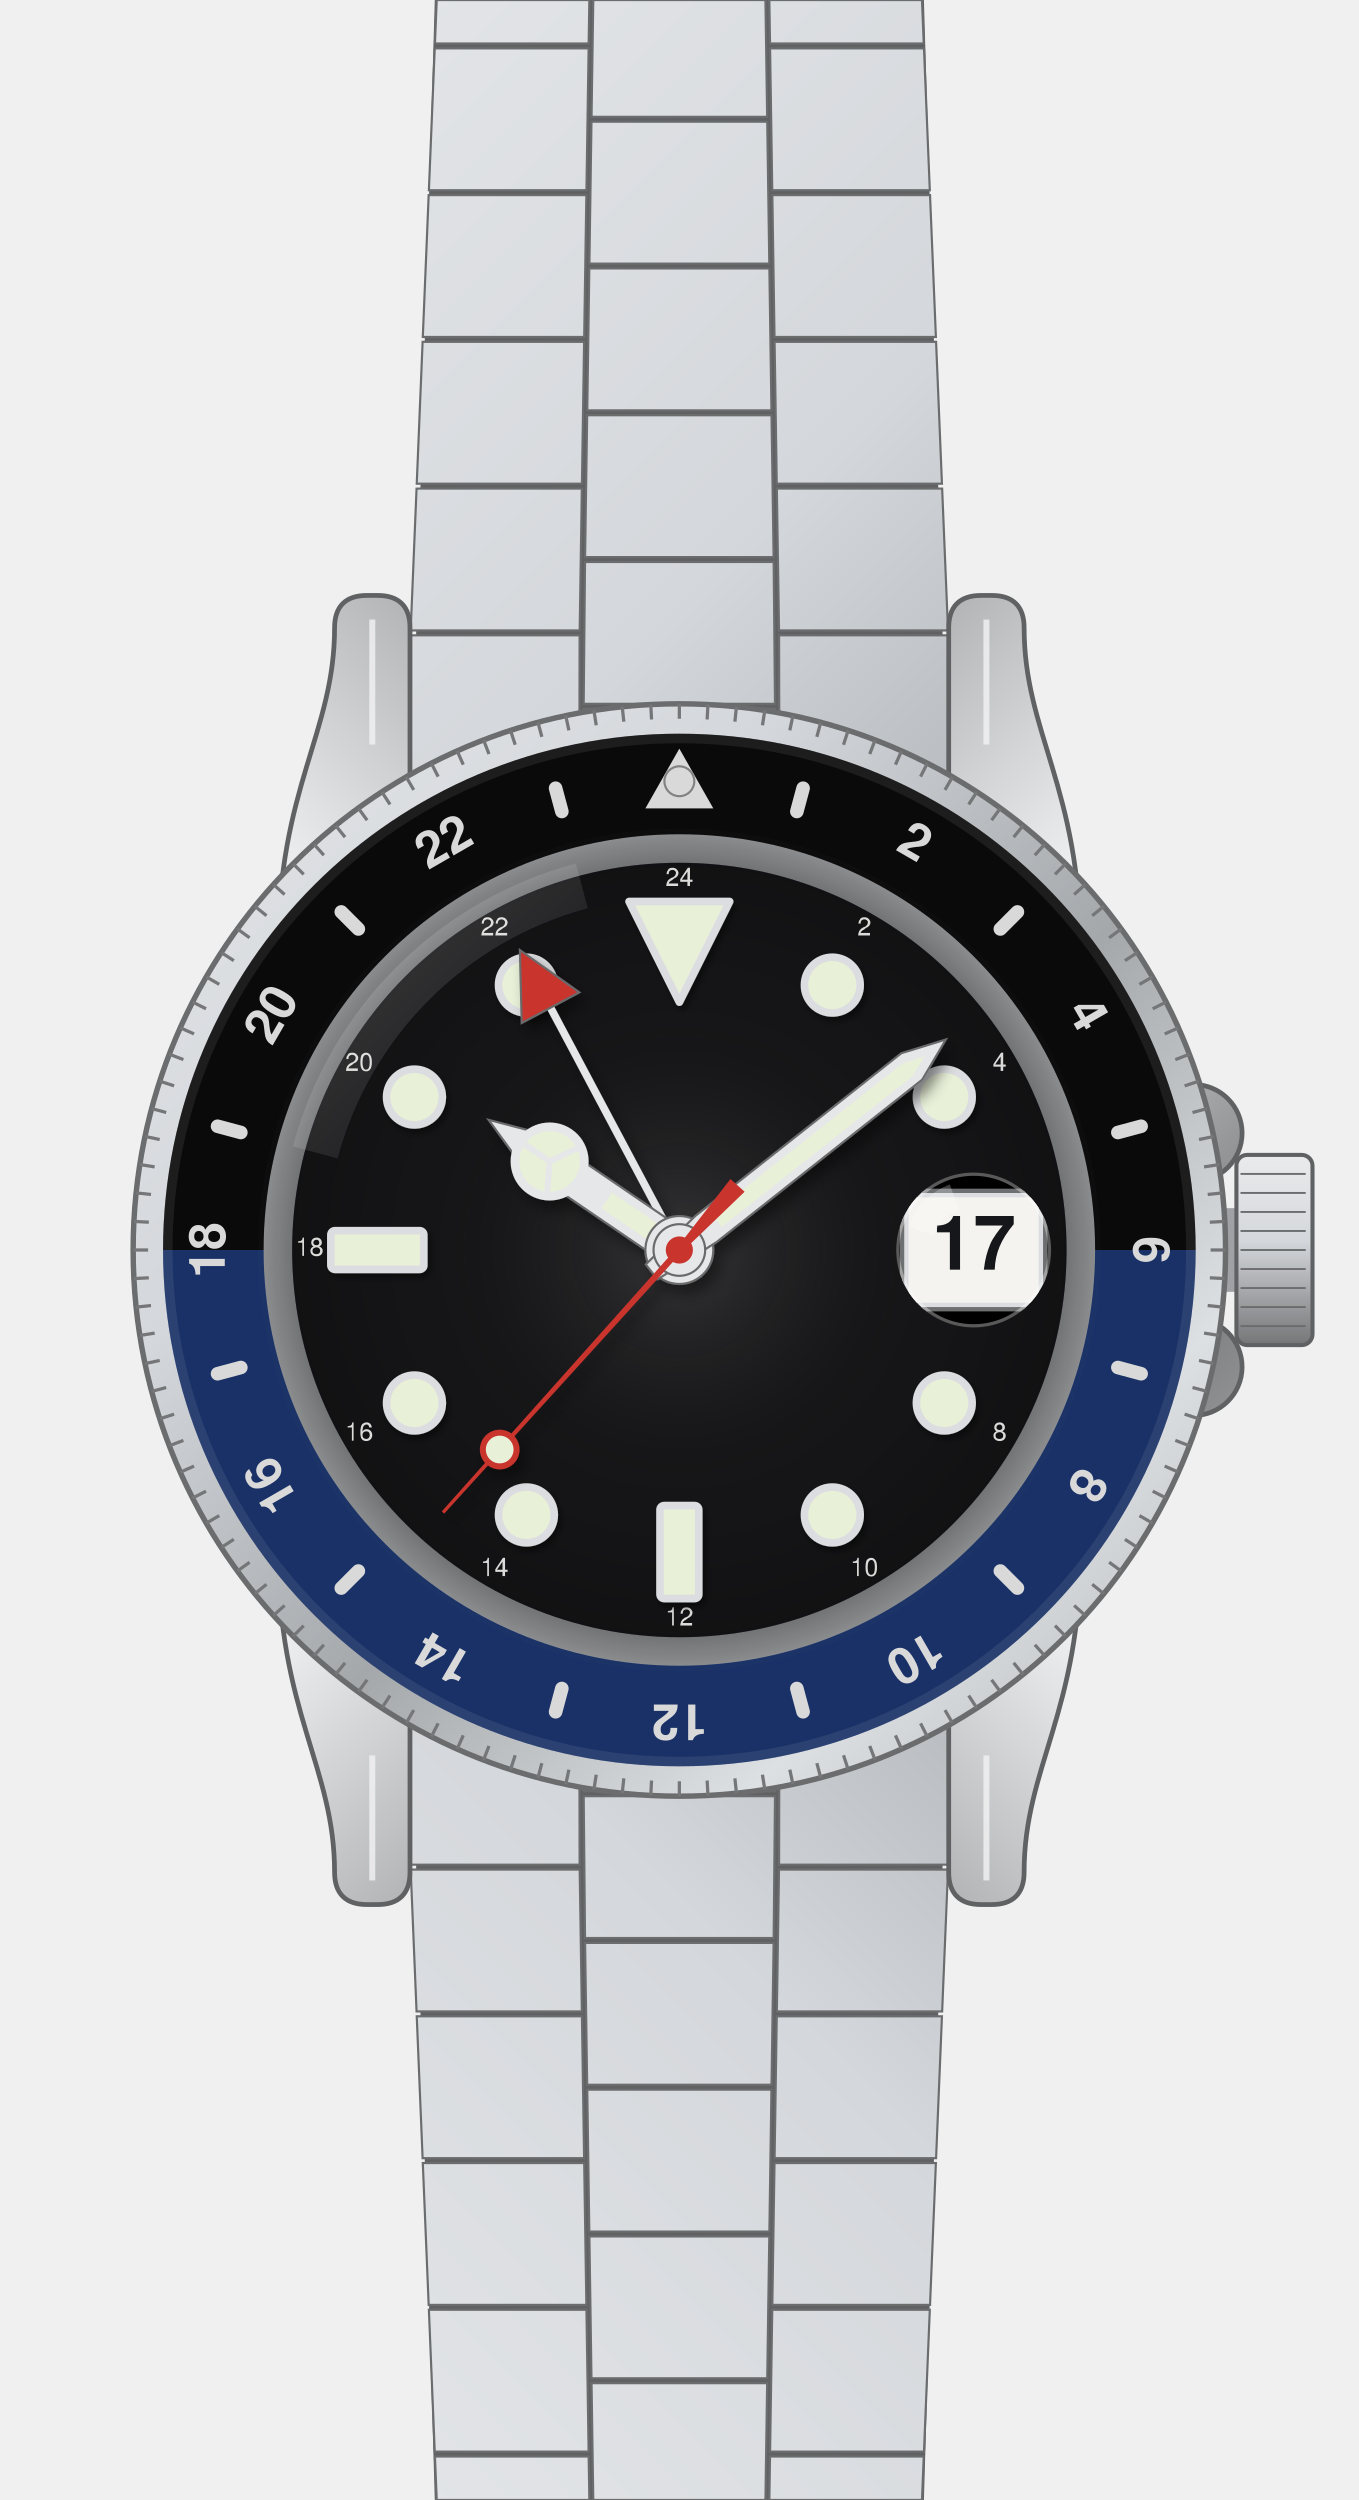
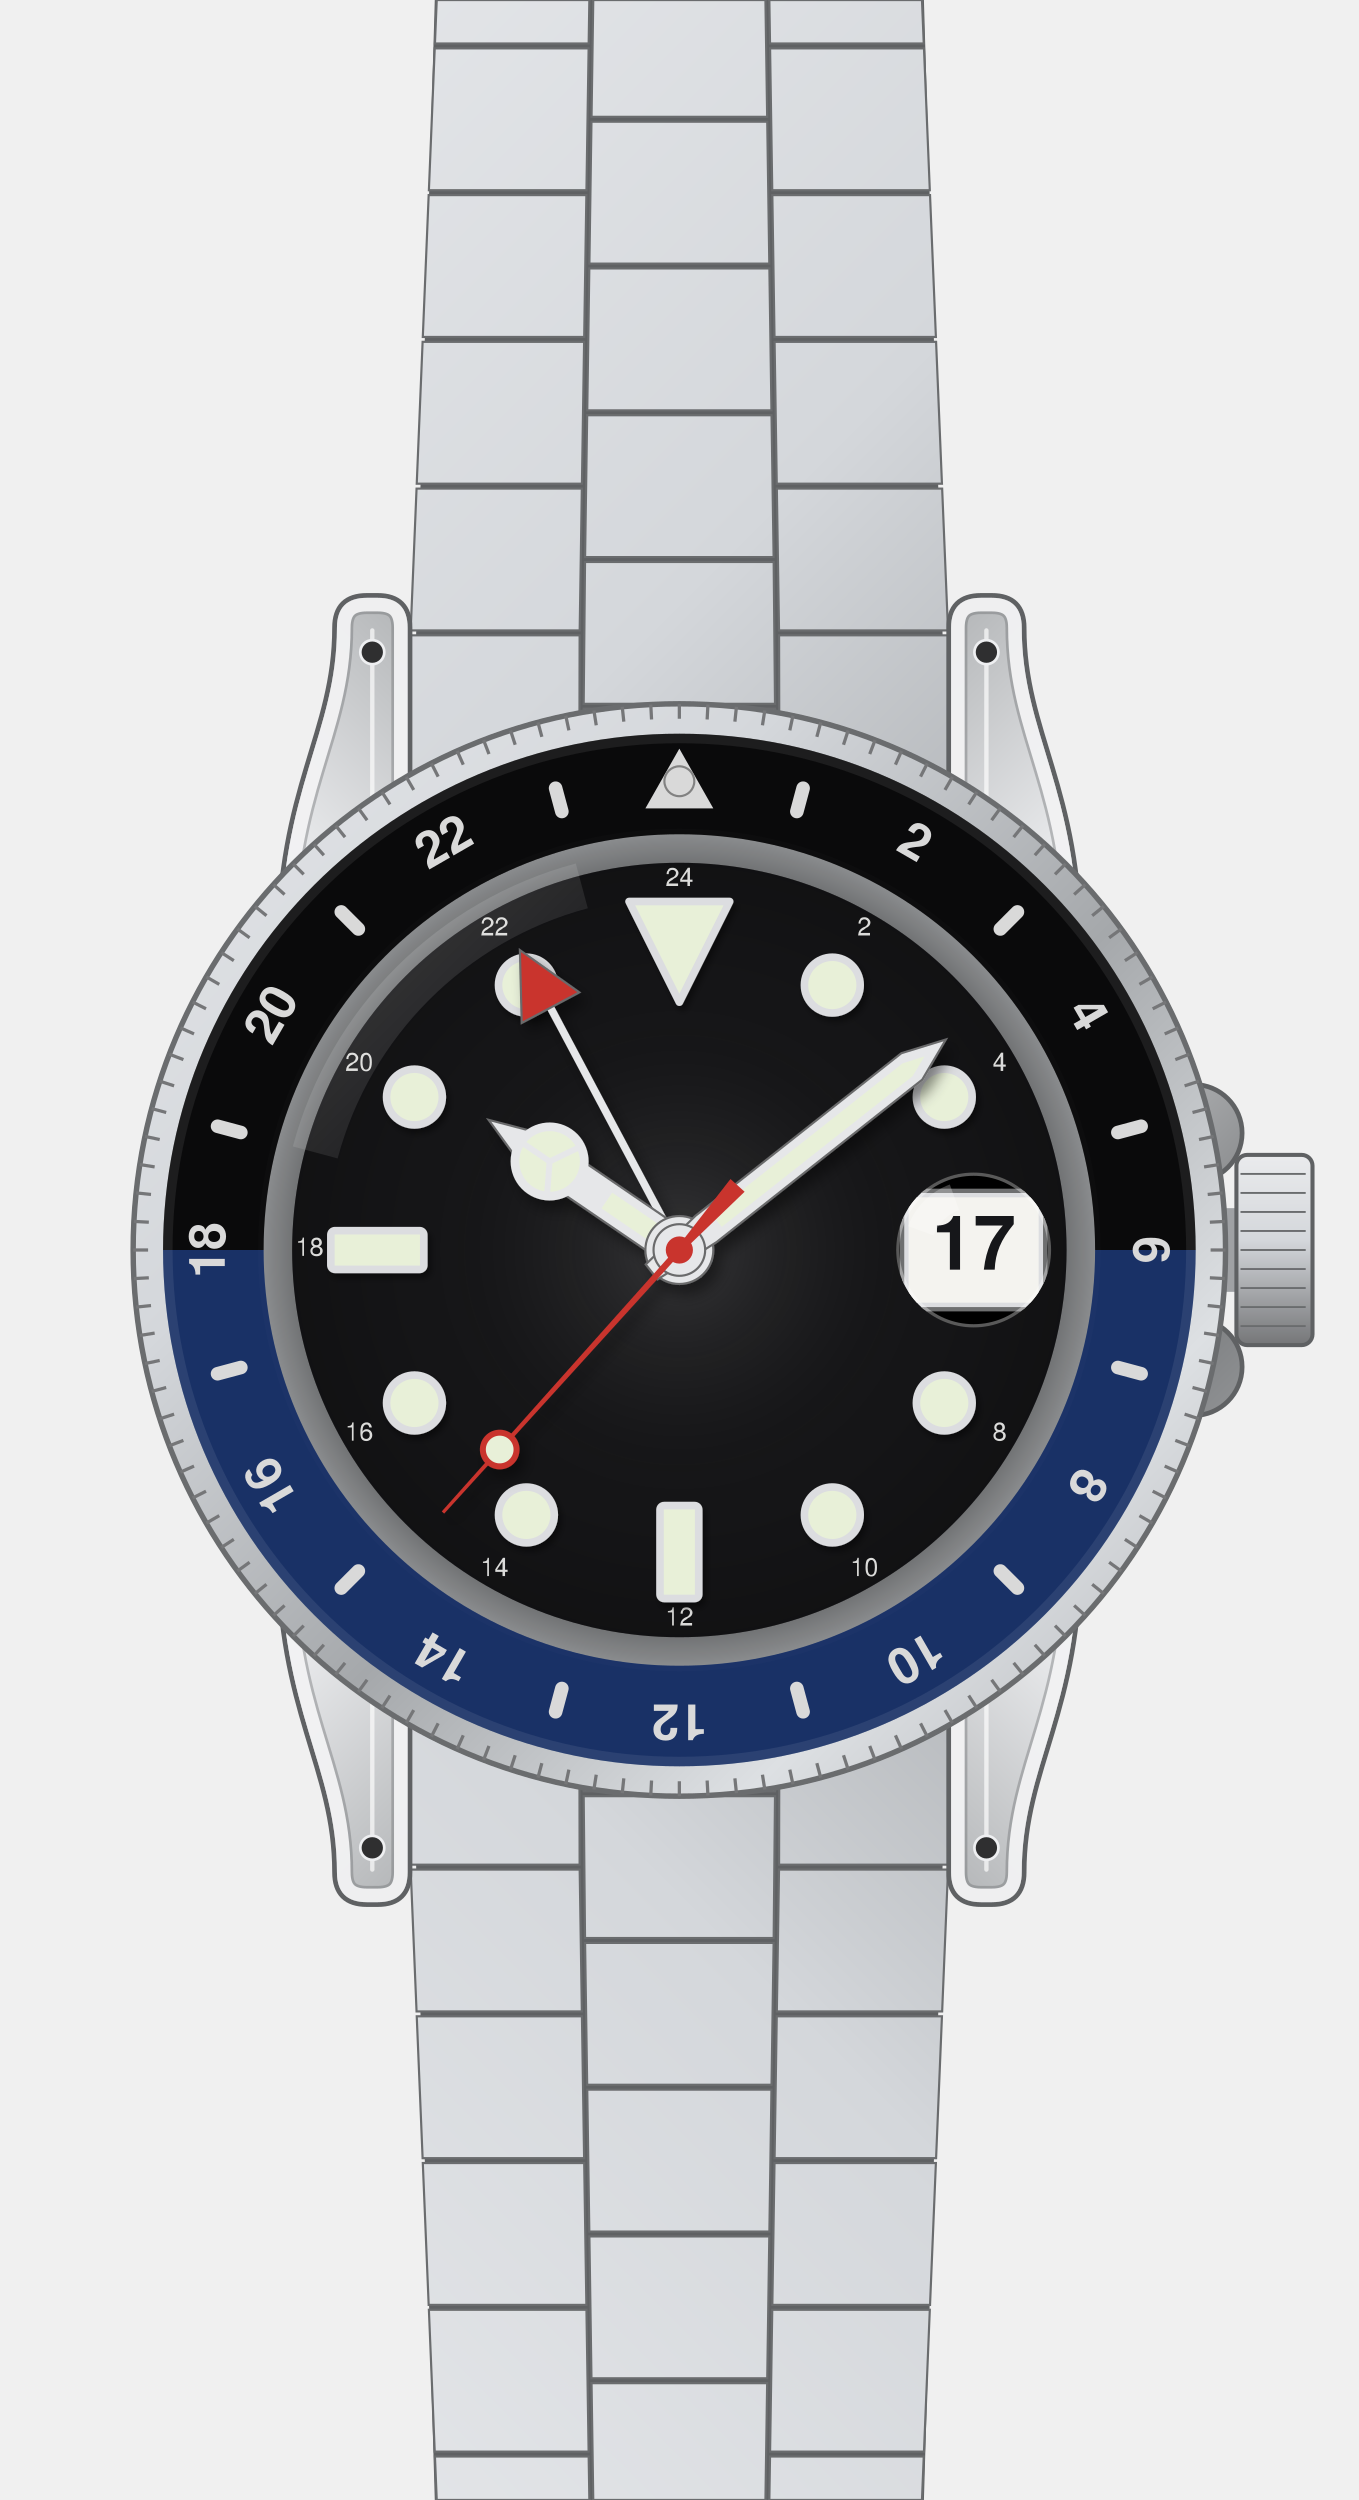
<svg xmlns="http://www.w3.org/2000/svg" viewBox="-25 -46 50 92" role="img" aria-label="Sub-style 40 GMT" data-mm-width="50" data-mm-height="92">
  <defs>
    <clipPath id="sub-gmt-dial-clip">
      <circle r="15.3">
</circle>
    </clipPath>
  </defs>
  <g data-layer="strap" data-part="st-oyster-20">
    <g id="sub-gmt-strap-top">
      <g>
        <defs>
          <linearGradient id="sub-gmt-bracelet-brushed-st-oyster-20" gradientUnits="userSpaceOnUse" x1="-30" y1="-30" x2="30" y2="30">
            <stop offset="0" stop-color="#e4e6e9">
</stop>
            <stop offset="0.3" stop-color="#d4d7db">
</stop>
            <stop offset="0.55" stop-color="#a5a8ab">
</stop>
            <stop offset="0.78" stop-color="#dde0e3">
</stop>
            <stop offset="1" stop-color="#aeb0b4">
</stop>
          </linearGradient>
          <linearGradient id="sub-gmt-bracelet-polished-st-oyster-20" gradientUnits="userSpaceOnUse" x1="-12" y1="-12" x2="12" y2="12">
            <stop offset="0" stop-color="#f0f1f2">
</stop>
            <stop offset="0.28" stop-color="#949799">
</stop>
            <stop offset="0.5" stop-color="#ecedef">
</stop>
            <stop offset="0.72" stop-color="#7b7d7f">
</stop>
            <stop offset="1" stop-color="#e3e5e8">
</stop>
          </linearGradient>
        </defs>
        <path d="M -10 -12 L 10 -12 L 9 -46 L -9 -46 Z" fill="#5f6163">
</path>
        <path d="M -9.92 -12 L -3.68 -12 L -3.68 -17.22 L -9.92 -17.22 Z" fill="url(#sub-gmt-bracelet-brushed-st-oyster-20)" stroke="#6a6c6e" stroke-width="0.08">
</path>
        <path d="M -9.92 -17.4 L -3.68 -17.4 L -3.67 -22.62 L -9.894 -22.62 Z" fill="url(#sub-gmt-bracelet-brushed-st-oyster-20)" stroke="#6a6c6e" stroke-width="0.08">
</path>
        <path d="M -9.887 -22.8 L -3.668 -22.8 L -3.588 -28.02 L -9.671 -28.02 Z" fill="url(#sub-gmt-bracelet-brushed-st-oyster-20)" stroke="#6a6c6e" stroke-width="0.08">
</path>
        <path d="M -9.664 -28.2 L -3.585 -28.2 L -3.505 -33.42 L -9.448 -33.42 Z" fill="url(#sub-gmt-bracelet-brushed-st-oyster-20)" stroke="#6a6c6e" stroke-width="0.08">
</path>
        <path d="M -9.441 -33.6 L -3.502 -33.6 L -3.422 -38.82 L -9.225 -38.82 Z" fill="url(#sub-gmt-bracelet-brushed-st-oyster-20)" stroke="#6a6c6e" stroke-width="0.08">
</path>
        <path d="M -9.217 -39 L -3.419 -39 L -3.339 -44.22 L -9.002 -44.22 Z" fill="url(#sub-gmt-bracelet-brushed-st-oyster-20)" stroke="#6a6c6e" stroke-width="0.08">
</path>
        <path d="M -8.994 -44.4 L -3.337 -44.4 L -3.312 -46 L -8.928 -46 Z" fill="url(#sub-gmt-bracelet-brushed-st-oyster-20)" stroke="#6a6c6e" stroke-width="0.08">
</path>
        <path d="M -8.771 -49.8 L -3.254 -49.8 L -3.312 -46 L -8.928 -46 Z" fill="url(#sub-gmt-bracelet-brushed-st-oyster-20)" stroke="#6a6c6e" stroke-width="0.08">
</path>
        <path d="M -3.52 -14.7 L 3.52 -14.7 L 3.52 -19.92 L -3.52 -19.92 Z" fill="url(#sub-gmt-bracelet-brushed-st-oyster-20)" stroke="#6a6c6e" stroke-width="0.08">
</path>
        <path d="M -3.52 -20.1 L 3.52 -20.1 L 3.471 -25.32 L -3.471 -25.32 Z" fill="url(#sub-gmt-bracelet-brushed-st-oyster-20)" stroke="#6a6c6e" stroke-width="0.08">
</path>
        <path d="M -3.469 -25.5 L 3.469 -25.5 L 3.392 -30.72 L -3.392 -30.72 Z" fill="url(#sub-gmt-bracelet-brushed-st-oyster-20)" stroke="#6a6c6e" stroke-width="0.08">
</path>
        <path d="M -3.389 -30.9 L 3.389 -30.9 L 3.313 -36.12 L -3.313 -36.12 Z" fill="url(#sub-gmt-bracelet-brushed-st-oyster-20)" stroke="#6a6c6e" stroke-width="0.08">
</path>
        <path d="M -3.31 -36.3 L 3.31 -36.3 L 3.234 -41.52 L -3.234 -41.52 Z" fill="url(#sub-gmt-bracelet-brushed-st-oyster-20)" stroke="#6a6c6e" stroke-width="0.08">
</path>
        <path d="M -3.231 -41.7 L 3.231 -41.7 L 3.168 -46 L -3.168 -46 Z" fill="url(#sub-gmt-bracelet-brushed-st-oyster-20)" stroke="#6a6c6e" stroke-width="0.08">
</path>
        <path d="M -3.152 -47.1 L 3.152 -47.1 L 3.168 -46 L -3.168 -46 Z" fill="url(#sub-gmt-bracelet-brushed-st-oyster-20)" stroke="#6a6c6e" stroke-width="0.08">
</path>
        <path d="M 3.68 -12 L 9.92 -12 L 9.92 -17.22 L 3.68 -17.22 Z" fill="url(#sub-gmt-bracelet-brushed-st-oyster-20)" stroke="#6a6c6e" stroke-width="0.08">
</path>
        <path d="M 3.68 -17.4 L 9.92 -17.4 L 9.894 -22.62 L 3.67 -22.62 Z" fill="url(#sub-gmt-bracelet-brushed-st-oyster-20)" stroke="#6a6c6e" stroke-width="0.08">
</path>
        <path d="M 3.668 -22.8 L 9.887 -22.8 L 9.671 -28.02 L 3.588 -28.02 Z" fill="url(#sub-gmt-bracelet-brushed-st-oyster-20)" stroke="#6a6c6e" stroke-width="0.08">
</path>
        <path d="M 3.585 -28.2 L 9.664 -28.2 L 9.448 -33.42 L 3.505 -33.42 Z" fill="url(#sub-gmt-bracelet-brushed-st-oyster-20)" stroke="#6a6c6e" stroke-width="0.08">
</path>
        <path d="M 3.502 -33.6 L 9.441 -33.6 L 9.225 -38.82 L 3.422 -38.82 Z" fill="url(#sub-gmt-bracelet-brushed-st-oyster-20)" stroke="#6a6c6e" stroke-width="0.08">
</path>
        <path d="M 3.419 -39 L 9.217 -39 L 9.002 -44.22 L 3.339 -44.22 Z" fill="url(#sub-gmt-bracelet-brushed-st-oyster-20)" stroke="#6a6c6e" stroke-width="0.08">
</path>
        <path d="M 3.337 -44.4 L 8.994 -44.4 L 8.928 -46 L 3.312 -46 Z" fill="url(#sub-gmt-bracelet-brushed-st-oyster-20)" stroke="#6a6c6e" stroke-width="0.08">
</path>
        <path d="M 3.254 -49.8 L 8.771 -49.8 L 8.928 -46 L 3.312 -46 Z" fill="url(#sub-gmt-bracelet-brushed-st-oyster-20)" stroke="#6a6c6e" stroke-width="0.08">
</path>
      </g>
    </g>
    <use href="#sub-gmt-strap-top" transform="scale(1 -1)">
</use>
  </g>
  <g data-layer="crown" data-part="cw-sub40" transform="rotate(0)">
    <g>
      <defs>
        <linearGradient id="sub-gmt-crown-cw-sub40" x1="0" y1="0" x2="0" y2="1">
          <stop offset="0" stop-color="#eaebed">
</stop>
          <stop offset="0.45" stop-color="#d4d7db">
</stop>
          <stop offset="1" stop-color="#757678">
</stop>
        </linearGradient>
      </defs>
      <rect x="19.6" y="-1.54" width="1.2" height="3.08" fill="#9fa1a4">
</rect>
      <rect x="20.5" y="-3.5" width="2.8" height="7" rx="0.4" fill="url(#sub-gmt-crown-cw-sub40)" stroke="#5f6163" stroke-width="0.15">
</rect>
      <g stroke="#6a6c6e" stroke-width="0.07">
        <line x1="20.65" y1="-2.8" x2="23.05" y2="-2.8">
</line>
        <line x1="20.65" y1="-2.1" x2="23.05" y2="-2.1">
</line>
        <line x1="20.65" y1="-1.4" x2="23.05" y2="-1.4">
</line>
        <line x1="20.65" y1="-0.7" x2="23.05" y2="-0.7">
</line>
        <line x1="20.65" y1="0" x2="23.05" y2="0">
</line>
        <line x1="20.65" y1="0.7" x2="23.05" y2="0.7">
</line>
        <line x1="20.65" y1="1.4" x2="23.05" y2="1.4">
</line>
        <line x1="20.65" y1="2.1" x2="23.05" y2="2.1">
</line>
        <line x1="20.65" y1="2.8" x2="23.05" y2="2.8">
</line>
      </g>
    </g>
  </g>
  <g data-layer="case" data-part="cs-sub40">
    <g>
      <defs>
        <linearGradient id="sub-gmt-case-metal-cs-sub40" gradientUnits="userSpaceOnUse" x1="-24" y1="-24" x2="24" y2="24">
          <stop offset="0" stop-color="#f0f1f2">
</stop>
          <stop offset="0.28" stop-color="#949799">
</stop>
          <stop offset="0.5" stop-color="#ecedef">
</stop>
          <stop offset="0.72" stop-color="#7b7d7f">
</stop>
          <stop offset="1" stop-color="#e3e5e8">
</stop>
        </linearGradient>
        <radialGradient id="sub-gmt-case-flange-cs-sub40" gradientUnits="userSpaceOnUse" cx="0" cy="0" r="15.35">
          <stop offset="0.8" stop-color="#404142">
</stop>
          <stop offset="1" stop-color="#8a8c8e">
</stop>
        </radialGradient>
+         <clipPath id="sub-gmt-case-clip-cs-sub40">
+           <circle r="20" fill="url(#sub-gmt-case-metal-cs-sub40)">
+ </circle>
+           <path d="M 10 -11 L 10 -22.9 Q 10 -24 11.1 -24 L 11.5 -24 Q 12.6 -24 12.6 -22.9 C 12.6 -19 14.68 -17 14.68 -11 Z" fill="url(#sub-gmt-case-metal-cs-sub40)" transform="scale(1 1)">
+ </path>
+           <path d="M 10 -11 L 10 -22.9 Q 10 -24 11.1 -24 L 11.5 -24 Q 12.6 -24 12.6 -22.9 C 12.6 -19 14.68 -17 14.68 -11 Z" fill="url(#sub-gmt-case-metal-cs-sub40)" transform="scale(-1 1)">
+ </path>
+           <path d="M 10 -11 L 10 -22.9 Q 10 -24 11.1 -24 L 11.5 -24 Q 12.6 -24 12.6 -22.9 C 12.6 -19 14.68 -17 14.68 -11 Z" fill="url(#sub-gmt-case-metal-cs-sub40)" transform="scale(1 -1)">
+ </path>
+           <path d="M 10 -11 L 10 -22.9 Q 10 -24 11.1 -24 L 11.5 -24 Q 12.6 -24 12.6 -22.9 C 12.6 -19 14.68 -17 14.68 -11 Z" fill="url(#sub-gmt-case-metal-cs-sub40)" transform="scale(-1 -1)">
+ </path>
+           <circle cx="18.922" cy="-4.303" r="1.7" fill="url(#sub-gmt-case-metal-cs-sub40)">
+ </circle>
+           <circle cx="18.922" cy="4.303" r="1.7" fill="url(#sub-gmt-case-metal-cs-sub40)">
+ </circle>
+         </clipPath>
+         <clipPath id="sub-gmt-case-outside-cs-sub40">
+           <path d="M -100 -100 H 100 V 100 H -100 Z M 20 0 A 20 20 0 1 0 -20 0 A 20 20 0 1 0 20 0 Z" clip-rule="evenodd">
+ </path>
+         </clipPath>
      </defs>
      <g stroke="#5f6163" stroke-width="0.35" stroke-linejoin="round">
        <circle r="20" fill="#5f6163">
</circle>
        <path d="M 10 -11 L 10 -22.9 Q 10 -24 11.1 -24 L 11.5 -24 Q 12.6 -24 12.6 -22.9 C 12.6 -19 14.68 -17 14.68 -11 Z" fill="#5f6163" transform="scale(1 1)">
</path>
        <path d="M 10 -11 L 10 -22.9 Q 10 -24 11.1 -24 L 11.5 -24 Q 12.6 -24 12.6 -22.9 C 12.6 -19 14.68 -17 14.68 -11 Z" fill="#5f6163" transform="scale(-1 1)">
</path>
        <path d="M 10 -11 L 10 -22.9 Q 10 -24 11.1 -24 L 11.5 -24 Q 12.6 -24 12.6 -22.9 C 12.6 -19 14.68 -17 14.68 -11 Z" fill="#5f6163" transform="scale(1 -1)">
</path>
        <path d="M 10 -11 L 10 -22.9 Q 10 -24 11.1 -24 L 11.5 -24 Q 12.6 -24 12.6 -22.9 C 12.6 -19 14.68 -17 14.68 -11 Z" fill="#5f6163" transform="scale(-1 -1)">
</path>
        <circle cx="18.922" cy="-4.303" r="1.7" fill="#5f6163">
</circle>
        <circle cx="18.922" cy="4.303" r="1.7" fill="#5f6163">
</circle>
      </g>
      <g>
        <circle r="20" fill="url(#sub-gmt-case-metal-cs-sub40)">
</circle>
        <path d="M 10 -11 L 10 -22.9 Q 10 -24 11.1 -24 L 11.5 -24 Q 12.6 -24 12.6 -22.9 C 12.6 -19 14.68 -17 14.68 -11 Z" fill="url(#sub-gmt-case-metal-cs-sub40)" transform="scale(1 1)">
</path>
        <path d="M 10 -11 L 10 -22.9 Q 10 -24 11.1 -24 L 11.5 -24 Q 12.6 -24 12.6 -22.9 C 12.6 -19 14.68 -17 14.68 -11 Z" fill="url(#sub-gmt-case-metal-cs-sub40)" transform="scale(-1 1)">
</path>
        <path d="M 10 -11 L 10 -22.9 Q 10 -24 11.1 -24 L 11.5 -24 Q 12.6 -24 12.6 -22.9 C 12.6 -19 14.68 -17 14.68 -11 Z" fill="url(#sub-gmt-case-metal-cs-sub40)" transform="scale(1 -1)">
</path>
        <path d="M 10 -11 L 10 -22.9 Q 10 -24 11.1 -24 L 11.5 -24 Q 12.6 -24 12.6 -22.9 C 12.6 -19 14.68 -17 14.68 -11 Z" fill="url(#sub-gmt-case-metal-cs-sub40)" transform="scale(-1 -1)">
</path>
        <circle cx="18.922" cy="-4.303" r="1.7" fill="url(#sub-gmt-case-metal-cs-sub40)">
</circle>
        <circle cx="18.922" cy="4.303" r="1.7" fill="url(#sub-gmt-case-metal-cs-sub40)">
</circle>
      </g>
-       <g stroke="#f2f3f4" stroke-width="0.22" opacity="0.8">
-         <line x1="-11.3" y1="-18.6" x2="-11.3" y2="-23.2">
- </line>
-         <line x1="-11.3" y1="18.6" x2="-11.3" y2="23.2">
- </line>
-         <line x1="11.3" y1="-18.6" x2="11.3" y2="-23.2">
- </line>
-         <line x1="11.3" y1="18.6" x2="11.3" y2="23.2">
- </line>
+       <g>
+         <g clip-path="url(#sub-gmt-case-clip-cs-sub40)">
+           <g clip-path="url(#sub-gmt-case-outside-cs-sub40)">
+             <g transform="scale(1 1)" fill="none" stroke-linejoin="round">
+               <path d="M 10 -11 L 10 -22.9 Q 10 -24 11.1 -24 L 11.5 -24 Q 12.6 -24 12.6 -22.9 C 12.6 -19 14.68 -17 14.68 -11" stroke="#6a6c6e" stroke-width="1.2" opacity="0.4">
+ </path>
+               <path d="M 10 -11 L 10 -22.9 Q 10 -24 11.1 -24 L 11.5 -24 Q 12.6 -24 12.6 -22.9 C 12.6 -19 14.68 -17 14.68 -11" stroke="#f6f6f7" stroke-width="1" opacity="0.92">
+ </path>
+               <path d="M 11.3 -22.8 L 11.3 -12" stroke="#fcfcfc" stroke-width="0.16" stroke-linecap="round" opacity="0.7">
+ </path>
+             </g>
+             <g transform="scale(-1 1)" fill="none" stroke-linejoin="round">
+               <path d="M 10 -11 L 10 -22.9 Q 10 -24 11.1 -24 L 11.5 -24 Q 12.6 -24 12.6 -22.9 C 12.6 -19 14.68 -17 14.68 -11" stroke="#6a6c6e" stroke-width="1.2" opacity="0.4">
+ </path>
+               <path d="M 10 -11 L 10 -22.9 Q 10 -24 11.1 -24 L 11.5 -24 Q 12.6 -24 12.6 -22.9 C 12.6 -19 14.68 -17 14.68 -11" stroke="#f6f6f7" stroke-width="1" opacity="0.92">
+ </path>
+               <path d="M 11.3 -22.8 L 11.3 -12" stroke="#fcfcfc" stroke-width="0.16" stroke-linecap="round" opacity="0.7">
+ </path>
+             </g>
+             <g transform="scale(1 -1)" fill="none" stroke-linejoin="round">
+               <path d="M 10 -11 L 10 -22.9 Q 10 -24 11.1 -24 L 11.5 -24 Q 12.6 -24 12.6 -22.9 C 12.6 -19 14.68 -17 14.68 -11" stroke="#6a6c6e" stroke-width="1.2" opacity="0.4">
+ </path>
+               <path d="M 10 -11 L 10 -22.9 Q 10 -24 11.1 -24 L 11.5 -24 Q 12.6 -24 12.6 -22.9 C 12.6 -19 14.68 -17 14.68 -11" stroke="#f6f6f7" stroke-width="1" opacity="0.92">
+ </path>
+               <path d="M 11.3 -22.8 L 11.3 -12" stroke="#fcfcfc" stroke-width="0.16" stroke-linecap="round" opacity="0.7">
+ </path>
+             </g>
+             <g transform="scale(-1 -1)" fill="none" stroke-linejoin="round">
+               <path d="M 10 -11 L 10 -22.9 Q 10 -24 11.1 -24 L 11.5 -24 Q 12.6 -24 12.6 -22.9 C 12.6 -19 14.68 -17 14.68 -11" stroke="#6a6c6e" stroke-width="1.2" opacity="0.4">
+ </path>
+               <path d="M 10 -11 L 10 -22.9 Q 10 -24 11.1 -24 L 11.5 -24 Q 12.6 -24 12.6 -22.9 C 12.6 -19 14.68 -17 14.68 -11" stroke="#f6f6f7" stroke-width="1" opacity="0.92">
+ </path>
+               <path d="M 11.3 -22.8 L 11.3 -12" stroke="#fcfcfc" stroke-width="0.16" stroke-linecap="round" opacity="0.7">
+ </path>
+             </g>
+           </g>
+         </g>
+         <circle cx="11.3" cy="22" r="0.442" fill="#2f2f30" stroke="#eeeff1" stroke-width="0.1">
+ </circle>
+         <circle cx="-11.3" cy="22" r="0.442" fill="#2f2f30" stroke="#eeeff1" stroke-width="0.1">
+ </circle>
+         <circle cx="11.3" cy="-22" r="0.442" fill="#2f2f30" stroke="#eeeff1" stroke-width="0.1">
+ </circle>
+         <circle cx="-11.3" cy="-22" r="0.442" fill="#2f2f30" stroke="#eeeff1" stroke-width="0.1">
+ </circle>
      </g>
      <circle r="15.35" fill="url(#sub-gmt-case-flange-cs-sub40)">
</circle>
    </g>
  </g>
  <g data-layer="bezel" data-part="bz-sub40">
    <g>
      <defs>
        <linearGradient id="sub-gmt-bezel-bz-sub40" gradientUnits="userSpaceOnUse" x1="-20.1" y1="-20.1" x2="20.1" y2="20.1">
          <stop offset="0" stop-color="#e4e6e9">
</stop>
          <stop offset="0.3" stop-color="#d4d7db">
</stop>
          <stop offset="0.55" stop-color="#a5a8ab">
</stop>
          <stop offset="0.78" stop-color="#dde0e3">
</stop>
          <stop offset="1" stop-color="#aeb0b4">
</stop>
        </linearGradient>
      </defs>
      <path d="M -20.1 0 A 20.1 20.1 0 1 0 20.1 0 A 20.1 20.1 0 1 0 -20.1 0 Z M -18.75 0 A 18.75 18.75 0 1 0 18.75 0 A 18.75 18.75 0 1 0 -18.75 0 Z" fill="url(#sub-gmt-bezel-bz-sub40)" fill-rule="evenodd" stroke="#6a6c6e" stroke-width="0.2">
</path>
      <g stroke="#757678" stroke-width="0.12">
        <line x1="0" y1="-19.55" x2="0" y2="-20.1">
</line>
        <line x1="1.023" y1="-19.523" x2="1.052" y2="-20.072">
</line>
        <line x1="2.044" y1="-19.443" x2="2.101" y2="-19.99">
</line>
        <line x1="3.058" y1="-19.309" x2="3.144" y2="-19.853">
</line>
        <line x1="4.065" y1="-19.123" x2="4.179" y2="-19.661">
</line>
        <line x1="5.06" y1="-18.884" x2="5.202" y2="-19.415">
</line>
        <line x1="6.041" y1="-18.593" x2="6.211" y2="-19.116">
</line>
        <line x1="7.006" y1="-18.251" x2="7.203" y2="-18.765">
</line>
        <line x1="7.952" y1="-17.86" x2="8.175" y2="-18.362">
</line>
        <line x1="8.876" y1="-17.419" x2="9.125" y2="-17.909">
</line>
        <line x1="9.775" y1="-16.931" x2="10.05" y2="-17.407">
</line>
        <line x1="10.648" y1="-16.396" x2="10.947" y2="-16.857">
</line>
        <line x1="11.491" y1="-15.816" x2="11.814" y2="-16.261">
</line>
        <line x1="12.303" y1="-15.193" x2="12.649" y2="-15.621">
</line>
        <line x1="13.082" y1="-14.528" x2="13.45" y2="-14.937">
</line>
        <line x1="13.824" y1="-13.824" x2="14.213" y2="-14.213">
</line>
        <line x1="14.528" y1="-13.082" x2="14.937" y2="-13.45">
</line>
        <line x1="15.193" y1="-12.303" x2="15.621" y2="-12.649">
</line>
        <line x1="15.816" y1="-11.491" x2="16.261" y2="-11.814">
</line>
        <line x1="16.396" y1="-10.648" x2="16.857" y2="-10.947">
</line>
        <line x1="16.931" y1="-9.775" x2="17.407" y2="-10.05">
</line>
        <line x1="17.419" y1="-8.876" x2="17.909" y2="-9.125">
</line>
        <line x1="17.86" y1="-7.952" x2="18.362" y2="-8.175">
</line>
        <line x1="18.251" y1="-7.006" x2="18.765" y2="-7.203">
</line>
        <line x1="18.593" y1="-6.041" x2="19.116" y2="-6.211">
</line>
        <line x1="18.884" y1="-5.06" x2="19.415" y2="-5.202">
</line>
        <line x1="19.123" y1="-4.065" x2="19.661" y2="-4.179">
</line>
        <line x1="19.309" y1="-3.058" x2="19.853" y2="-3.144">
</line>
        <line x1="19.443" y1="-2.044" x2="19.99" y2="-2.101">
</line>
        <line x1="19.523" y1="-1.023" x2="20.072" y2="-1.052">
</line>
        <line x1="19.55" y1="0" x2="20.1" y2="0">
</line>
        <line x1="19.523" y1="1.023" x2="20.072" y2="1.052">
</line>
        <line x1="19.443" y1="2.044" x2="19.99" y2="2.101">
</line>
        <line x1="19.309" y1="3.058" x2="19.853" y2="3.144">
</line>
        <line x1="19.123" y1="4.065" x2="19.661" y2="4.179">
</line>
        <line x1="18.884" y1="5.06" x2="19.415" y2="5.202">
</line>
        <line x1="18.593" y1="6.041" x2="19.116" y2="6.211">
</line>
        <line x1="18.251" y1="7.006" x2="18.765" y2="7.203">
</line>
        <line x1="17.86" y1="7.952" x2="18.362" y2="8.175">
</line>
        <line x1="17.419" y1="8.876" x2="17.909" y2="9.125">
</line>
        <line x1="16.931" y1="9.775" x2="17.407" y2="10.05">
</line>
        <line x1="16.396" y1="10.648" x2="16.857" y2="10.947">
</line>
        <line x1="15.816" y1="11.491" x2="16.261" y2="11.814">
</line>
        <line x1="15.193" y1="12.303" x2="15.621" y2="12.649">
</line>
        <line x1="14.528" y1="13.082" x2="14.937" y2="13.45">
</line>
        <line x1="13.824" y1="13.824" x2="14.213" y2="14.213">
</line>
        <line x1="13.082" y1="14.528" x2="13.45" y2="14.937">
</line>
        <line x1="12.303" y1="15.193" x2="12.649" y2="15.621">
</line>
        <line x1="11.491" y1="15.816" x2="11.814" y2="16.261">
</line>
        <line x1="10.648" y1="16.396" x2="10.947" y2="16.857">
</line>
        <line x1="9.775" y1="16.931" x2="10.05" y2="17.407">
</line>
        <line x1="8.876" y1="17.419" x2="9.125" y2="17.909">
</line>
        <line x1="7.952" y1="17.86" x2="8.175" y2="18.362">
</line>
        <line x1="7.006" y1="18.251" x2="7.203" y2="18.765">
</line>
        <line x1="6.041" y1="18.593" x2="6.211" y2="19.116">
</line>
        <line x1="5.06" y1="18.884" x2="5.202" y2="19.415">
</line>
        <line x1="4.065" y1="19.123" x2="4.179" y2="19.661">
</line>
        <line x1="3.058" y1="19.309" x2="3.144" y2="19.853">
</line>
        <line x1="2.044" y1="19.443" x2="2.101" y2="19.99">
</line>
        <line x1="1.023" y1="19.523" x2="1.052" y2="20.072">
</line>
        <line x1="0" y1="19.55" x2="0" y2="20.1">
</line>
        <line x1="-1.023" y1="19.523" x2="-1.052" y2="20.072">
</line>
        <line x1="-2.044" y1="19.443" x2="-2.101" y2="19.99">
</line>
        <line x1="-3.058" y1="19.309" x2="-3.144" y2="19.853">
</line>
        <line x1="-4.065" y1="19.123" x2="-4.179" y2="19.661">
</line>
        <line x1="-5.06" y1="18.884" x2="-5.202" y2="19.415">
</line>
        <line x1="-6.041" y1="18.593" x2="-6.211" y2="19.116">
</line>
        <line x1="-7.006" y1="18.251" x2="-7.203" y2="18.765">
</line>
        <line x1="-7.952" y1="17.86" x2="-8.175" y2="18.362">
</line>
        <line x1="-8.876" y1="17.419" x2="-9.125" y2="17.909">
</line>
        <line x1="-9.775" y1="16.931" x2="-10.05" y2="17.407">
</line>
        <line x1="-10.648" y1="16.396" x2="-10.947" y2="16.857">
</line>
        <line x1="-11.491" y1="15.816" x2="-11.814" y2="16.261">
</line>
        <line x1="-12.303" y1="15.193" x2="-12.649" y2="15.621">
</line>
        <line x1="-13.082" y1="14.528" x2="-13.45" y2="14.937">
</line>
        <line x1="-13.824" y1="13.824" x2="-14.213" y2="14.213">
</line>
        <line x1="-14.528" y1="13.082" x2="-14.937" y2="13.45">
</line>
        <line x1="-15.193" y1="12.303" x2="-15.621" y2="12.649">
</line>
        <line x1="-15.816" y1="11.491" x2="-16.261" y2="11.814">
</line>
        <line x1="-16.396" y1="10.648" x2="-16.857" y2="10.947">
</line>
        <line x1="-16.931" y1="9.775" x2="-17.407" y2="10.05">
</line>
        <line x1="-17.419" y1="8.876" x2="-17.909" y2="9.125">
</line>
        <line x1="-17.86" y1="7.952" x2="-18.362" y2="8.175">
</line>
        <line x1="-18.251" y1="7.006" x2="-18.765" y2="7.203">
</line>
        <line x1="-18.593" y1="6.041" x2="-19.116" y2="6.211">
</line>
        <line x1="-18.884" y1="5.06" x2="-19.415" y2="5.202">
</line>
        <line x1="-19.123" y1="4.065" x2="-19.661" y2="4.179">
</line>
        <line x1="-19.309" y1="3.058" x2="-19.853" y2="3.144">
</line>
        <line x1="-19.443" y1="2.044" x2="-19.99" y2="2.101">
</line>
        <line x1="-19.523" y1="1.023" x2="-20.072" y2="1.052">
</line>
        <line x1="-19.55" y1="0" x2="-20.1" y2="0">
</line>
        <line x1="-19.523" y1="-1.023" x2="-20.072" y2="-1.052">
</line>
        <line x1="-19.443" y1="-2.044" x2="-19.99" y2="-2.101">
</line>
        <line x1="-19.309" y1="-3.058" x2="-19.853" y2="-3.144">
</line>
        <line x1="-19.123" y1="-4.065" x2="-19.661" y2="-4.179">
</line>
        <line x1="-18.884" y1="-5.06" x2="-19.415" y2="-5.202">
</line>
        <line x1="-18.593" y1="-6.041" x2="-19.116" y2="-6.211">
</line>
        <line x1="-18.251" y1="-7.006" x2="-18.765" y2="-7.203">
</line>
        <line x1="-17.86" y1="-7.952" x2="-18.362" y2="-8.175">
</line>
        <line x1="-17.419" y1="-8.876" x2="-17.909" y2="-9.125">
</line>
        <line x1="-16.931" y1="-9.775" x2="-17.407" y2="-10.05">
</line>
        <line x1="-16.396" y1="-10.648" x2="-16.857" y2="-10.947">
</line>
        <line x1="-15.816" y1="-11.491" x2="-16.261" y2="-11.814">
</line>
        <line x1="-15.193" y1="-12.303" x2="-15.621" y2="-12.649">
</line>
        <line x1="-14.528" y1="-13.082" x2="-14.937" y2="-13.45">
</line>
        <line x1="-13.824" y1="-13.824" x2="-14.213" y2="-14.213">
</line>
        <line x1="-13.082" y1="-14.528" x2="-13.45" y2="-14.937">
</line>
        <line x1="-12.303" y1="-15.193" x2="-12.649" y2="-15.621">
</line>
        <line x1="-11.491" y1="-15.816" x2="-11.814" y2="-16.261">
</line>
        <line x1="-10.648" y1="-16.396" x2="-10.947" y2="-16.857">
</line>
        <line x1="-9.775" y1="-16.931" x2="-10.05" y2="-17.407">
</line>
        <line x1="-8.876" y1="-17.419" x2="-9.125" y2="-17.909">
</line>
        <line x1="-7.952" y1="-17.86" x2="-8.175" y2="-18.362">
</line>
        <line x1="-7.006" y1="-18.251" x2="-7.203" y2="-18.765">
</line>
        <line x1="-6.041" y1="-18.593" x2="-6.211" y2="-19.116">
</line>
        <line x1="-5.06" y1="-18.884" x2="-5.202" y2="-19.415">
</line>
        <line x1="-4.065" y1="-19.123" x2="-4.179" y2="-19.661">
</line>
        <line x1="-3.058" y1="-19.309" x2="-3.144" y2="-19.853">
</line>
        <line x1="-2.044" y1="-19.443" x2="-2.101" y2="-19.99">
</line>
        <line x1="-1.023" y1="-19.523" x2="-1.052" y2="-20.072">
</line>
      </g>
    </g>
  </g>
  <g data-layer="bezelInsert" data-part="in-sub40-gmt-black-blue">
    <g>
      <g>
        <defs>
          <radialGradient id="sub-gmt-insert-shade-in-sub40-gmt-black-blue" gradientUnits="userSpaceOnUse" r="19">
            <stop offset="0.805" stop-color="#000" stop-opacity="0.35">
</stop>
            <stop offset="0.873" stop-color="#000" stop-opacity="0">
</stop>
            <stop offset="1" stop-color="#000" stop-opacity="0.15">
</stop>
          </radialGradient>
        </defs>
        <g>
          <path d="M -19 0 A 19 19 0 0 1 19 0 L 15.3 0 A 15.3 15.3 0 0 0 -15.3 0 Z" fill="#0c0c0d">
</path>
          <path d="M 19 0 A 19 19 0 0 1 -19 0 L -15.3 0 A 15.3 15.3 0 0 0 15.3 0 Z" fill="#1d3a78">
</path>
        </g>
        <path d="M -19 0 A 19 19 0 1 0 19 0 A 19 19 0 1 0 -19 0 Z M -15.3 0 A 15.3 15.3 0 1 0 15.3 0 A 15.3 15.3 0 1 0 -15.3 0 Z" fill="url(#sub-gmt-insert-shade-in-sub40-gmt-black-blue)" fill-rule="evenodd">
</path>
        <path d="M -19 0 A 19 19 0 1 0 19 0 A 19 19 0 1 0 -19 0 Z M -18.65 0 A 18.65 18.65 0 1 0 18.65 0 A 18.65 18.65 0 1 0 -18.65 0 Z" fill="#fff" opacity="0.08" fill-rule="evenodd">
</path>
      </g>
      <text x="8.575" y="-14.852" transform="rotate(30 8.575 -14.852)" font-family="'Helvetica Neue', Helvetica, Arial, sans-serif" font-weight="600" font-size="1.85" fill="#d9d9d9" text-anchor="middle" dominant-baseline="central">2</text>
      <text x="14.852" y="-8.575" transform="rotate(60 14.852 -8.575)" font-family="'Helvetica Neue', Helvetica, Arial, sans-serif" font-weight="600" font-size="1.85" fill="#d9d9d9" text-anchor="middle" dominant-baseline="central">4</text>
      <text x="17.15" y="0" transform="rotate(90 17.15 0)" font-family="'Helvetica Neue', Helvetica, Arial, sans-serif" font-weight="600" font-size="1.85" fill="#d9d9d9" text-anchor="middle" dominant-baseline="central">6</text>
      <text x="14.852" y="8.575" transform="rotate(120 14.852 8.575)" font-family="'Helvetica Neue', Helvetica, Arial, sans-serif" font-weight="600" font-size="1.85" fill="#d9d9d9" text-anchor="middle" dominant-baseline="central">8</text>
      <text x="8.575" y="14.852" transform="rotate(150 8.575 14.852)" font-family="'Helvetica Neue', Helvetica, Arial, sans-serif" font-weight="600" font-size="1.85" fill="#d9d9d9" text-anchor="middle" dominant-baseline="central">10</text>
      <text x="0" y="17.15" transform="rotate(180 0 17.15)" font-family="'Helvetica Neue', Helvetica, Arial, sans-serif" font-weight="600" font-size="1.85" fill="#d9d9d9" text-anchor="middle" dominant-baseline="central">12</text>
      <text x="-8.575" y="14.852" transform="rotate(210 -8.575 14.852)" font-family="'Helvetica Neue', Helvetica, Arial, sans-serif" font-weight="600" font-size="1.85" fill="#d9d9d9" text-anchor="middle" dominant-baseline="central">14</text>
      <text x="-14.852" y="8.575" transform="rotate(240 -14.852 8.575)" font-family="'Helvetica Neue', Helvetica, Arial, sans-serif" font-weight="600" font-size="1.85" fill="#d9d9d9" text-anchor="middle" dominant-baseline="central">16</text>
      <text x="-17.15" y="0" transform="rotate(270 -17.15 0)" font-family="'Helvetica Neue', Helvetica, Arial, sans-serif" font-weight="600" font-size="1.85" fill="#d9d9d9" text-anchor="middle" dominant-baseline="central">18</text>
      <text x="-14.852" y="-8.575" transform="rotate(300 -14.852 -8.575)" font-family="'Helvetica Neue', Helvetica, Arial, sans-serif" font-weight="600" font-size="1.85" fill="#d9d9d9" text-anchor="middle" dominant-baseline="central">20</text>
      <text x="-8.575" y="-14.852" transform="rotate(330 -8.575 -14.852)" font-family="'Helvetica Neue', Helvetica, Arial, sans-serif" font-weight="600" font-size="1.85" fill="#d9d9d9" text-anchor="middle" dominant-baseline="central">22</text>
      <line x1="4.324" y1="-16.137" x2="4.554" y2="-16.994" stroke="#d9d9d9" stroke-width="0.5" stroke-linecap="round">
</line>
      <line x1="11.813" y1="-11.813" x2="12.441" y2="-12.441" stroke="#d9d9d9" stroke-width="0.5" stroke-linecap="round">
</line>
      <line x1="16.137" y1="-4.324" x2="16.994" y2="-4.554" stroke="#d9d9d9" stroke-width="0.5" stroke-linecap="round">
</line>
      <line x1="16.137" y1="4.324" x2="16.994" y2="4.554" stroke="#d9d9d9" stroke-width="0.5" stroke-linecap="round">
</line>
      <line x1="11.813" y1="11.813" x2="12.441" y2="12.441" stroke="#d9d9d9" stroke-width="0.5" stroke-linecap="round">
</line>
      <line x1="4.324" y1="16.137" x2="4.554" y2="16.994" stroke="#d9d9d9" stroke-width="0.5" stroke-linecap="round">
</line>
      <line x1="-4.324" y1="16.137" x2="-4.554" y2="16.994" stroke="#d9d9d9" stroke-width="0.5" stroke-linecap="round">
</line>
      <line x1="-11.813" y1="11.813" x2="-12.441" y2="12.441" stroke="#d9d9d9" stroke-width="0.5" stroke-linecap="round">
</line>
      <line x1="-16.137" y1="4.324" x2="-16.994" y2="4.554" stroke="#d9d9d9" stroke-width="0.5" stroke-linecap="round">
</line>
      <line x1="-16.137" y1="-4.324" x2="-16.994" y2="-4.554" stroke="#d9d9d9" stroke-width="0.5" stroke-linecap="round">
</line>
      <line x1="-11.813" y1="-11.813" x2="-12.441" y2="-12.441" stroke="#d9d9d9" stroke-width="0.5" stroke-linecap="round">
</line>
      <line x1="-4.324" y1="-16.137" x2="-4.554" y2="-16.994" stroke="#d9d9d9" stroke-width="0.5" stroke-linecap="round">
</line>
      <g>
        <path d="M 0 -18.45 L -1.25 -16.25 L 1.25 -16.25 Z" fill="#d9d9d9">
</path>
        <circle cy="-17.25" r="0.55" fill="#d9d9d9" stroke="#828282" stroke-width="0.08">
</circle>
      </g>
    </g>
  </g>
  <g clip-path="url(#sub-gmt-dial-clip)">
    <g data-layer="dial" data-part="dl-gmt-black">
      <g>
        <defs>
          <filter id="sub-gmt-dial-shadow-dl-gmt-black" x="-50%" y="-50%" width="200%" height="200%">
            <feDropShadow dx="0.12" dy="0.18" stdDeviation="0.12" flood-color="#000" flood-opacity="0.5">
</feDropShadow>
          </filter>
        </defs>
        <circle r="14.25" fill="#121214">
</circle>
        <g>
          <defs>
            <radialGradient id="sub-gmt-dial-vignette-dl-gmt-black" gradientUnits="userSpaceOnUse" cx="0" cy="0" r="14.25">
              <stop offset="0" stop-color="#fff" stop-opacity="0.14">
</stop>
              <stop offset="0.7" stop-color="#000" stop-opacity="0">
</stop>
              <stop offset="1" stop-color="#000" stop-opacity="0.2">
</stop>
            </radialGradient>
          </defs>
          <circle r="14.25" fill="url(#sub-gmt-dial-vignette-dl-gmt-black)">
</circle>
        </g>
        <g font-family="'Helvetica Neue', Helvetica, Arial, sans-serif" font-size="0.926" fill="#f2f2ef" text-anchor="middle" dominant-baseline="central" opacity="0.9">
          <text x="6.804" y="-11.786">2</text>
          <text x="11.786" y="-6.804">4</text>
          <text x="11.786" y="6.804">8</text>
          <text x="6.804" y="11.786">10</text>
          <text x="0" y="13.609">12</text>
          <text x="-6.804" y="11.786">14</text>
          <text x="-11.786" y="6.804">16</text>
          <text x="-13.609" y="0">18</text>
          <text x="-11.786" y="-6.804">20</text>
          <text x="-6.804" y="-11.786">22</text>
          <text x="0" y="-13.609">24</text>
        </g>
        <g filter="url(#sub-gmt-dial-shadow-dl-gmt-black)">
          <g class="lume" fill="#e8f0d8" stroke="#dcdde0" stroke-width="0.28" stroke-linejoin="round">
            <path d="M -1.853 -12.825 L 1.853 -12.825 L 0 -9.12 Z">
</path>
            <circle cx="5.629" cy="-9.749" r="1.026">
</circle>
            <circle cx="9.749" cy="-5.629" r="1.026">
</circle>
            <circle cx="9.749" cy="5.629" r="1.026">
</circle>
            <circle cx="5.629" cy="9.749" r="1.026">
</circle>
            <rect x="-0.713" y="-12.825" width="1.425" height="3.42" rx="0.15" transform="rotate(180)">
</rect>
            <circle cx="-5.629" cy="9.749" r="1.026">
</circle>
            <circle cx="-9.749" cy="5.629" r="1.026">
</circle>
            <rect x="-0.713" y="-12.825" width="1.425" height="3.42" rx="0.15" transform="rotate(270)">
</rect>
            <circle cx="-9.749" cy="-5.629" r="1.026">
</circle>
            <circle cx="-5.629" cy="-9.749" r="1.026">
</circle>
          </g>
          <g transform="translate(10.83 0) rotate(0)" font-family="'Helvetica Neue', Helvetica, Arial, sans-serif" font-weight="600" text-anchor="middle" dominant-baseline="central">
            <rect x="-1.646" y="-1.361" width="3.292" height="2.723" rx="0.2" fill="#dcdde0" stroke="#6e6f70" stroke-width="0.1">
</rect>
            <rect x="-1.496" y="-1.211" width="2.992" height="2.423" fill="#f4f3ef">
</rect>
            <text x="0" y="0.05" font-size="1.744" fill="#16171a">17</text>
          </g>
        </g>
      </g>
    </g>
  </g>
  <g data-layer="hands" data-part="hd-nh34-gmt">
    <g>
      <defs>
        <filter id="sub-gmt-hands-shadow-hd-nh34-gmt" x="-50%" y="-50%" width="200%" height="200%">
          <feDropShadow dx="0.25" dy="0.35" stdDeviation="0.25" flood-color="#000" flood-opacity="0.45">
</feDropShadow>
        </filter>
      </defs>
      <g filter="url(#sub-gmt-hands-shadow-hd-nh34-gmt)">
        <g transform="rotate(332)">
          <polygon points="0.14,0.8 0.14,-10.3 -0.14,-10.3 -0.14,0.8" fill="#e6e7e9">
</polygon>
          <polygon points="0,-12.5 1.2,-10.1 -1.2,-10.1" fill="#c8302c" stroke="#676869" stroke-width="0.08">
</polygon>
        </g>
        <g transform="rotate(304.308)">
          <polygon points="0.35,1.2 0.7,-0.85 0.7,-4.505 0.25,-5.78 0.55,-6.955 0,-8.5 0,-8.5 -0.55,-6.955 -0.25,-5.78 -0.7,-4.505 -0.7,-0.85 -0.35,1.2" fill="#e6e7e9" stroke="#676869" stroke-width="0.08">
</polygon>
          <circle class="lume" cy="-5.78" r="1.275" fill="#e8f0d8" stroke="#e6e7e9" stroke-width="0.32">
</circle>
          <line x1="0" y1="-5.78" x2="0" y2="-7.055" stroke="#e6e7e9" stroke-width="0.22">
</line>
          <line x1="0" y1="-5.78" x2="1.104" y2="-5.143" stroke="#e6e7e9" stroke-width="0.22">
</line>
          <line x1="0" y1="-5.78" x2="-1.104" y2="-5.143" stroke="#e6e7e9" stroke-width="0.22">
</line>
          <rect class="lume" x="-0.35" y="-3.23" width="0.7" height="2.38" fill="#e8f0d8">
</rect>
        </g>
        <circle r="1.25" fill="#e6e7e9" stroke="#676869" stroke-width="0.08">
</circle>
        <g transform="rotate(51.7)">
          <polygon points="0.35,1.3 0.62,-1.25 0.62,-10.9 0,-12.5 0,-12.5 -0.62,-10.9 -0.62,-1.25 -0.35,1.3" fill="#e6e7e9" stroke="#676869" stroke-width="0.08">
</polygon>
          <polygon class="lume" points="0.3,-1.75 0.3,-10.7 0,-11.5 0,-11.5 -0.3,-10.7 -0.3,-1.75" fill="#e8f0d8">
</polygon>
        </g>
        <circle r="0.95" fill="#e6e7e9" stroke="#676869" stroke-width="0.08">
</circle>
        <g transform="rotate(222)">
          <polygon points="0.35,3.2 0.12,0 0.06,-13 -0.06,-13 -0.12,0 -0.35,3.2" fill="#c8302c">
</polygon>
          <circle class="lume" cy="-9.88" r="0.62" fill="#e8f0d8" stroke="#c8302c" stroke-width="0.22">
</circle>
        </g>
        <circle r="0.5" fill="#c8302c">
</circle>
      </g>
    </g>
  </g>
  <g data-layer="crystal" data-part="cy-sub40-magnifier">
    <g pointer-events="none">
      <defs>
        <linearGradient id="sub-gmt-glare-cy-sub40-magnifier" x1="0" y1="0" x2="1" y2="1">
          <stop offset="0" stop-color="#fff" stop-opacity="0.2">
</stop>
          <stop offset="1" stop-color="#fff" stop-opacity="0">
</stop>
        </linearGradient>
      </defs>
      <circle r="15.5" fill="#ffffff" opacity="0.015">
</circle>
      <path d="M -14.223 -3.811 A 14.725 14.725 0 0 1 -3.811 -14.223 L -3.37 -12.576 A 13.02 13.02 0 0 0 -12.576 -3.37 Z" fill="url(#sub-gmt-glare-cy-sub40-magnifier)">
</path>
      <g>
        <defs>
          <clipPath id="sub-gmt-magnifier-cy-sub40-magnifier">
            <circle cx="10.83" cy="0" r="2.85">
</circle>
          </clipPath>
        </defs>
        <g clip-path="url(#sub-gmt-magnifier-cy-sub40-magnifier)">
          <circle cx="10.83" cy="0" r="2.85" fill="#000">
</circle>
          <g transform="translate(10.83 0) scale(1.6) translate(-10.83 0)">
            <g transform="translate(10.83 0) rotate(0)" font-family="'Helvetica Neue', Helvetica, Arial, sans-serif" font-weight="600" text-anchor="middle" dominant-baseline="central">
              <rect x="-1.646" y="-1.361" width="3.292" height="2.723" rx="0.2" fill="#dcdde0" stroke="#6e6f70" stroke-width="0.1">
</rect>
              <rect x="-1.496" y="-1.211" width="2.992" height="2.423" fill="#f4f3ef">
</rect>
              <text x="0" y="0.05" font-size="1.744" fill="#16171a">17</text>
            </g>
          </g>
        </g>
        <path d="M -2.85 0 A 2.85 2.85 0 1 0 2.85 0 A 2.85 2.85 0 1 0 -2.85 0 Z M -2.73 0 A 2.73 2.73 0 1 0 2.73 0 A 2.73 2.73 0 1 0 -2.73 0 Z" transform="translate(10.83 0)" fill="#fff" opacity="0.35" fill-rule="evenodd">
</path>
        <path d="M -2.41 -0.877 A 2.565 2.565 0 0 1 -0.877 -2.41 L -0.536 -1.473 A 1.568 1.568 0 0 0 -1.473 -0.536 Z" transform="translate(10.83 0)" fill="#fff" opacity="0.25">
</path>
      </g>
    </g>
  </g>
</svg>
